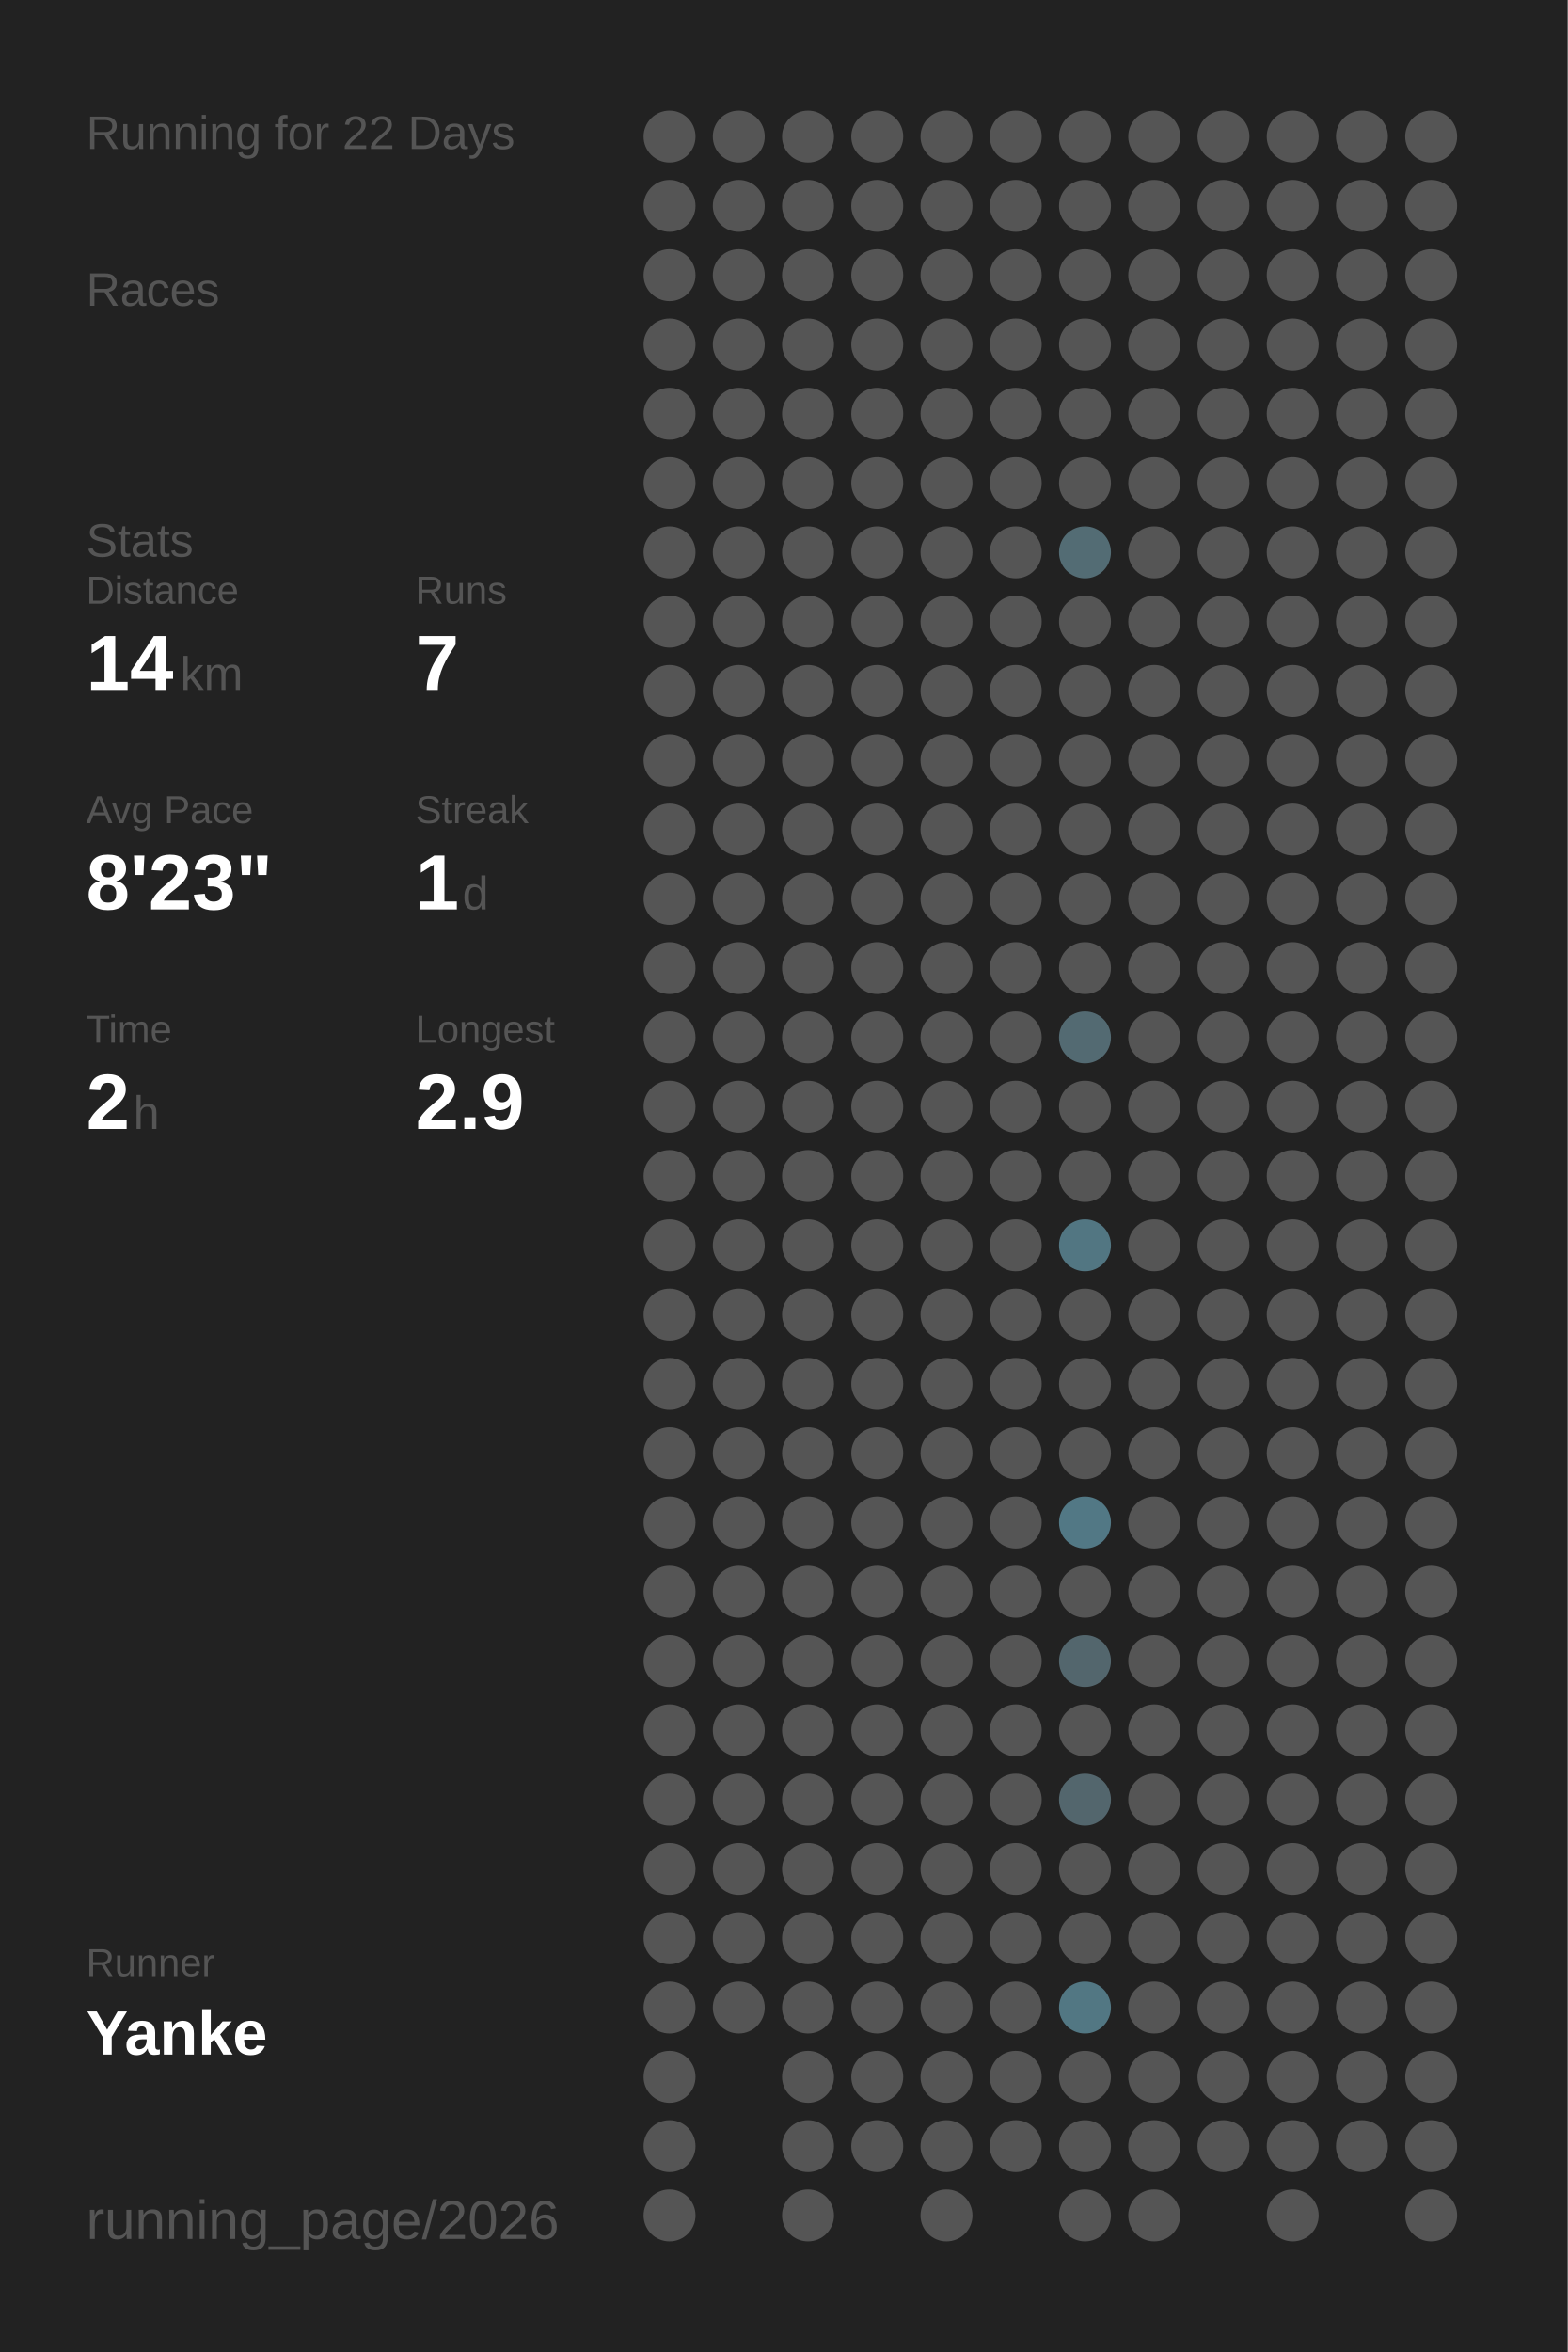
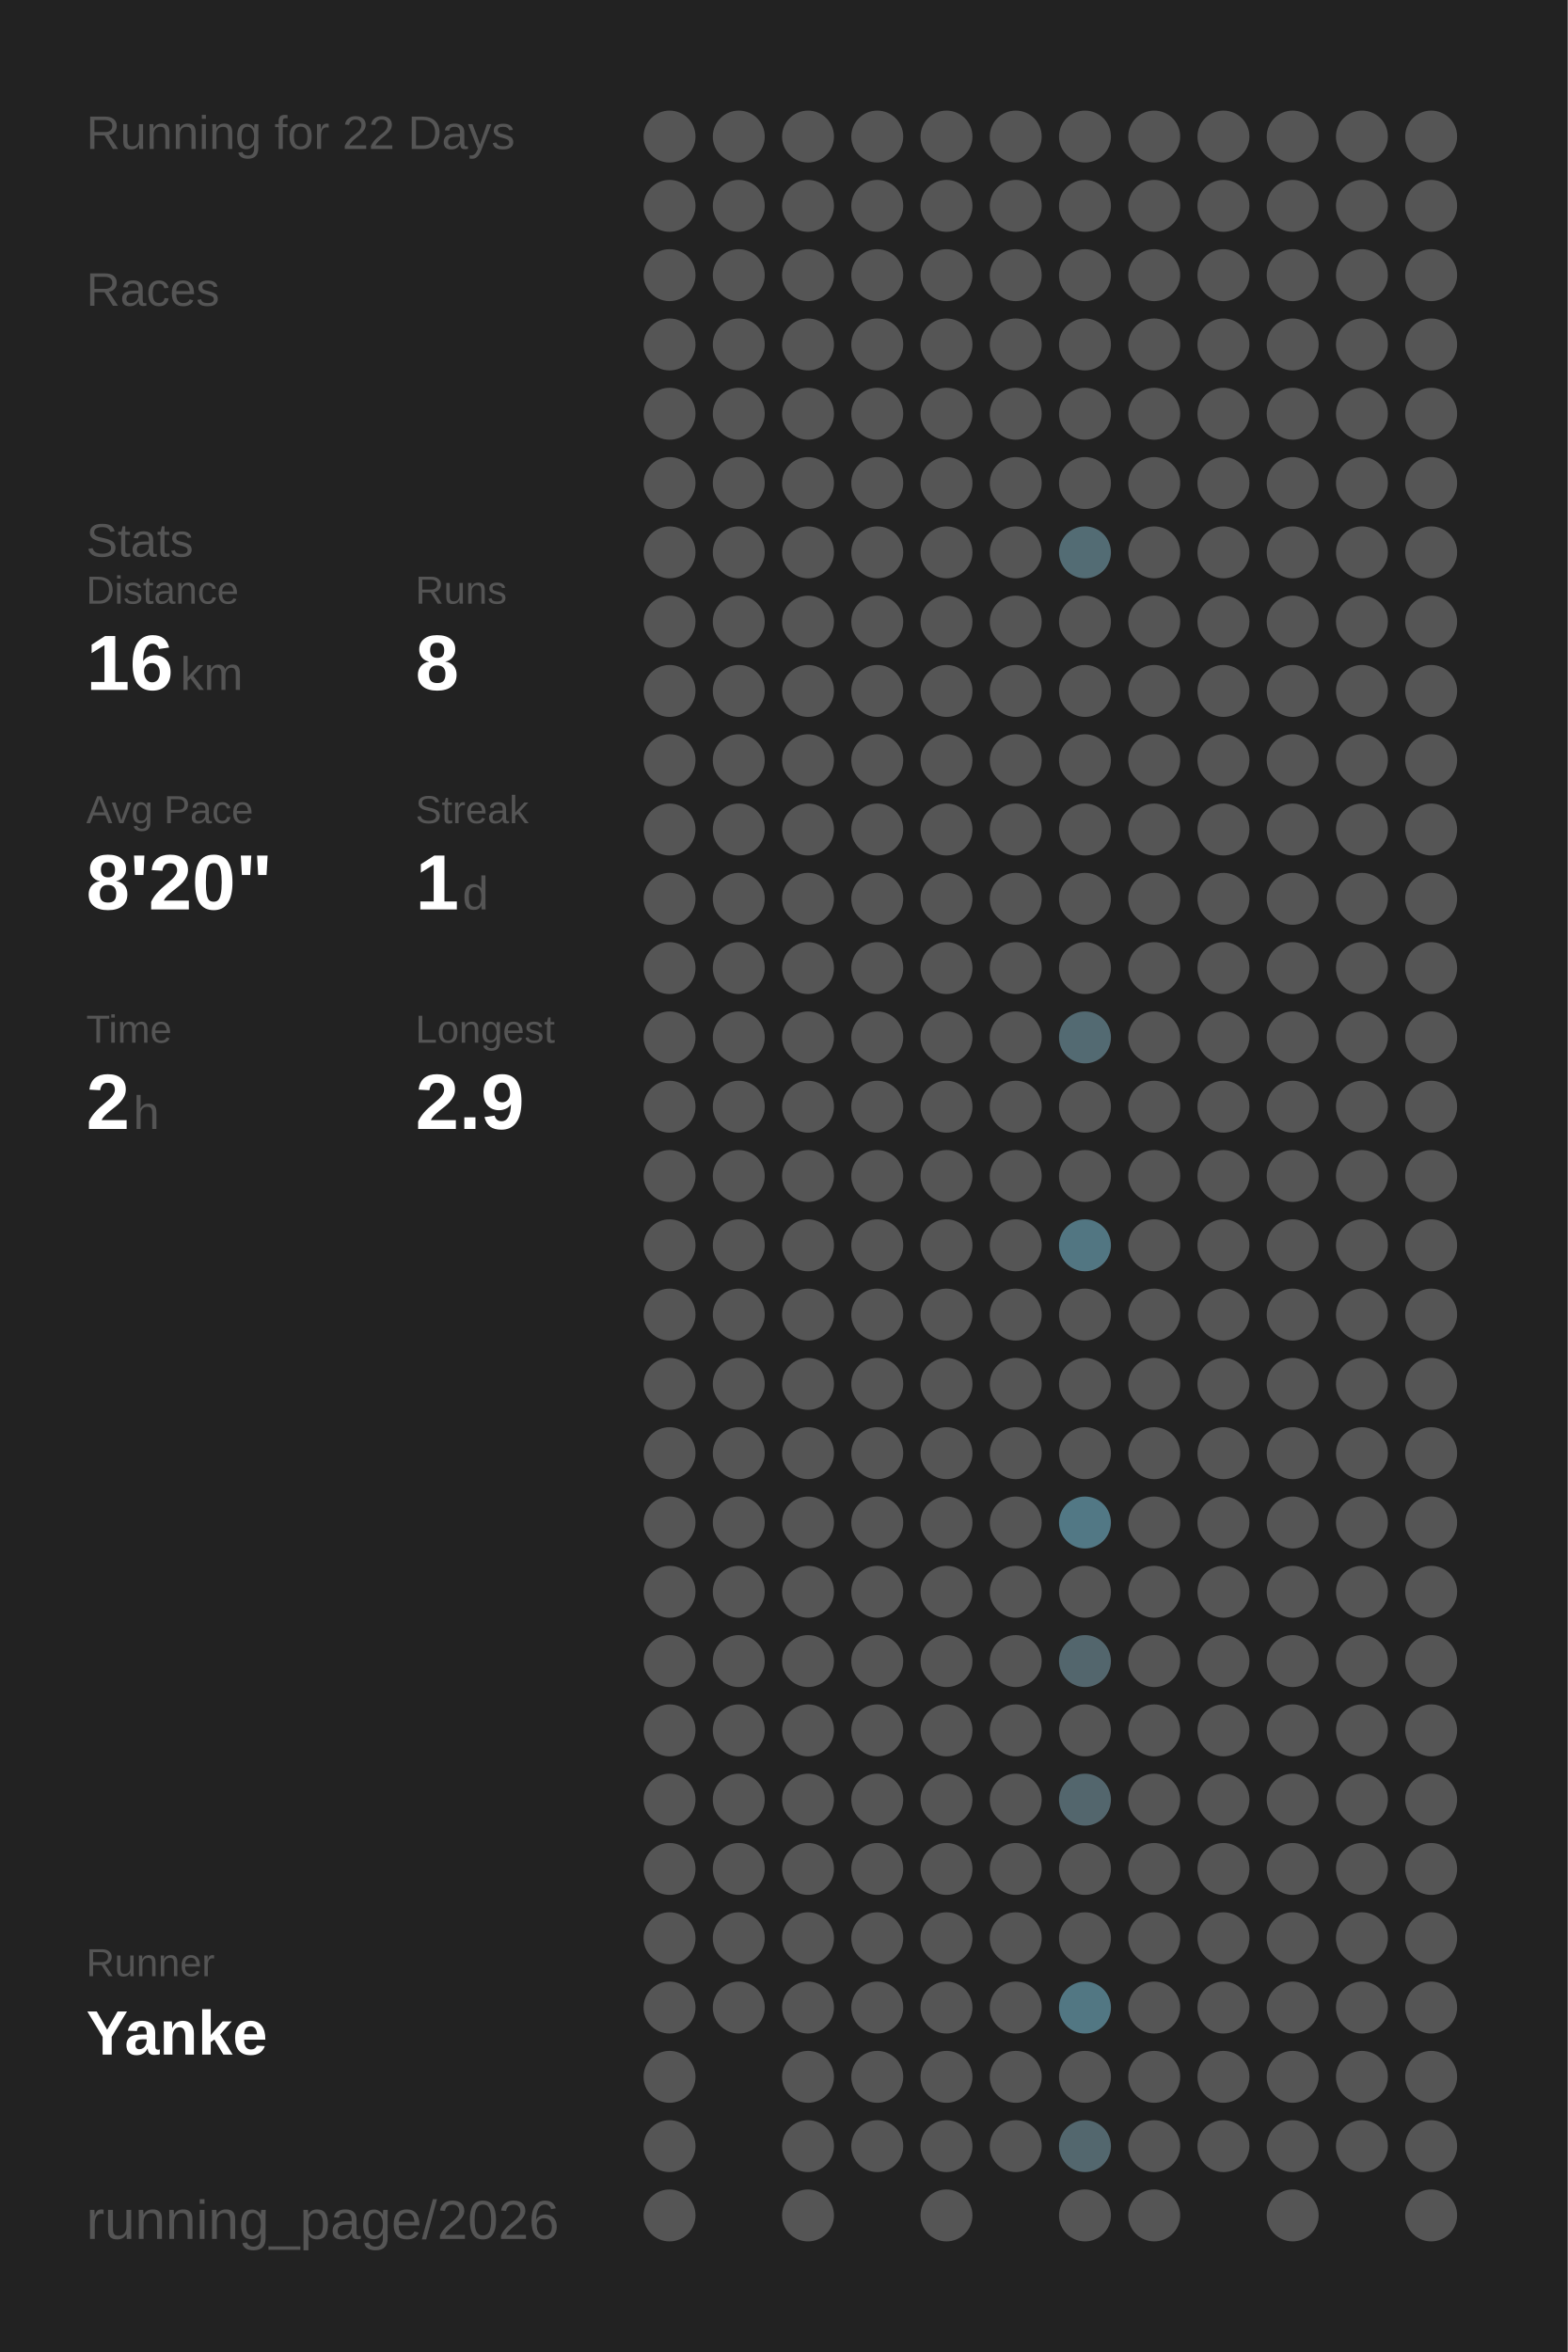
<svg xmlns="http://www.w3.org/2000/svg" baseProfile="full" height="300mm" version="1.1" viewBox="0,0,200,300" width="200mm">
  <defs />
  <rect fill="#222222" height="300" width="200" x="0" y="0" />
  <text fill="#555555" style="font-size:6px; font-family:Arial;" x="11" y="19">Running for 22 Days</text>
  <text fill="#555555" style="font-size:6px; font-family:Arial;" x="11" y="39">Races</text>
  <text fill="#555555" style="font-size:6px; font-family:Arial;" x="11" y="71">Stats</text>
  <text fill="#555555" style="font-size:5px; font-family:Arial;" x="11" y="77">Distance</text>
-   <text fill="#FFFFFF" style="font-size:10px; font-family:Arial; font-weight:bold;" x="11" y="88">14</text>
+   <text fill="#FFFFFF" style="font-size:10px; font-family:Arial; font-weight:bold;" x="11" y="88">16</text>
  <text fill="#555555" style="font-size:6px; font-family:Arial;" x="23" y="88">km</text>
  <text fill="#555555" style="font-size:5px; font-family:Arial;" x="53" y="77">Runs</text>
-   <text fill="#FFFFFF" style="font-size:10px; font-family:Arial; font-weight:bold;" x="53" y="88">7</text>
+   <text fill="#FFFFFF" style="font-size:10px; font-family:Arial; font-weight:bold;" x="53" y="88">8</text>
  <text fill="#555555" style="font-size:5px; font-family:Arial;" x="11" y="105">Avg Pace</text>
-   <text fill="#FFFFFF" style="font-size:10px; font-family:Arial; font-weight:bold;" x="11" y="116">8'23"</text>
+   <text fill="#FFFFFF" style="font-size:10px; font-family:Arial; font-weight:bold;" x="11" y="116">8'20"</text>
  <text fill="#555555" style="font-size:5px; font-family:Arial;" x="53" y="105">Streak</text>
  <text fill="#FFFFFF" style="font-size:10px; font-family:Arial; font-weight:bold;" x="53" y="116">1</text>
  <text fill="#555555" style="font-size:6px; font-family:Arial;" x="59" y="116">d</text>
  <text fill="#555555" style="font-size:5px; font-family:Arial;" x="11" y="133">Time</text>
  <text fill="#FFFFFF" style="font-size:10px; font-family:Arial; font-weight:bold;" x="11" y="144">2</text>
  <text fill="#555555" style="font-size:6px; font-family:Arial;" x="17" y="144">h</text>
  <text fill="#555555" style="font-size:5px; font-family:Arial;" x="53" y="133">Longest</text>
  <text fill="#FFFFFF" style="font-size:10px; font-family:Arial; font-weight:bold;" x="53" y="144">2.9</text>
  <text fill="#555555" style="font-size:5px; font-family:Arial;" x="11" y="252.065">Runner</text>
  <text fill="#FFFFFF" style="font-size:8px; font-family:Arial; font-weight:bold;" x="11" y="262.065">Yanke</text>
  <text fill="#555555" style="font-size:7px; font-family:Arial;" x="11" y="285.581">running_page/2026</text>
  <circle cx="85.417" cy="17.419" fill="#555555" r="3.312" />
  <circle cx="85.417" cy="26.258" fill="#555555" r="3.312" />
  <circle cx="85.417" cy="35.097" fill="#555555" r="3.312" />
  <circle cx="85.417" cy="43.935" fill="#555555" r="3.312" />
  <circle cx="85.417" cy="52.774" fill="#555555" r="3.312" />
  <circle cx="85.417" cy="61.613" fill="#555555" r="3.312" />
  <circle cx="85.417" cy="70.452" fill="#555555" r="3.312" />
  <circle cx="85.417" cy="79.29" fill="#555555" r="3.312" />
  <circle cx="85.417" cy="88.129" fill="#555555" r="3.312" />
  <circle cx="85.417" cy="96.968" fill="#555555" r="3.312" />
  <circle cx="85.417" cy="105.806" fill="#555555" r="3.312" />
  <circle cx="85.417" cy="114.645" fill="#555555" r="3.312" />
  <circle cx="85.417" cy="123.484" fill="#555555" r="3.312" />
  <circle cx="85.417" cy="132.323" fill="#555555" r="3.312" />
  <circle cx="85.417" cy="141.161" fill="#555555" r="3.312" />
  <circle cx="85.417" cy="150" fill="#555555" r="3.312" />
  <circle cx="85.417" cy="158.839" fill="#555555" r="3.312" />
  <circle cx="85.417" cy="167.677" fill="#555555" r="3.312" />
  <circle cx="85.417" cy="176.516" fill="#555555" r="3.312" />
  <circle cx="85.417" cy="185.355" fill="#555555" r="3.312" />
  <circle cx="85.417" cy="194.194" fill="#555555" r="3.312" />
  <circle cx="85.417" cy="203.032" fill="#555555" r="3.312" />
  <circle cx="85.417" cy="211.871" fill="#555555" r="3.312" />
  <circle cx="85.417" cy="220.71" fill="#555555" r="3.312" />
  <circle cx="85.417" cy="229.548" fill="#555555" r="3.312" />
  <circle cx="85.417" cy="238.387" fill="#555555" r="3.312" />
  <circle cx="85.417" cy="247.226" fill="#555555" r="3.312" />
  <circle cx="85.417" cy="256.065" fill="#555555" r="3.312" />
  <circle cx="85.417" cy="264.903" fill="#555555" r="3.312" />
  <circle cx="85.417" cy="273.742" fill="#555555" r="3.312" />
  <circle cx="85.417" cy="282.581" fill="#555555" r="3.312" />
  <circle cx="94.25" cy="17.419" fill="#555555" r="3.312" />
  <circle cx="94.25" cy="26.258" fill="#555555" r="3.312" />
  <circle cx="94.25" cy="35.097" fill="#555555" r="3.312" />
  <circle cx="94.25" cy="43.935" fill="#555555" r="3.312" />
  <circle cx="94.25" cy="52.774" fill="#555555" r="3.312" />
  <circle cx="94.25" cy="61.613" fill="#555555" r="3.312" />
  <circle cx="94.25" cy="70.452" fill="#555555" r="3.312" />
  <circle cx="94.25" cy="79.29" fill="#555555" r="3.312" />
  <circle cx="94.25" cy="88.129" fill="#555555" r="3.312" />
  <circle cx="94.25" cy="96.968" fill="#555555" r="3.312" />
  <circle cx="94.25" cy="105.806" fill="#555555" r="3.312" />
  <circle cx="94.25" cy="114.645" fill="#555555" r="3.312" />
  <circle cx="94.25" cy="123.484" fill="#555555" r="3.312" />
  <circle cx="94.25" cy="132.323" fill="#555555" r="3.312" />
  <circle cx="94.25" cy="141.161" fill="#555555" r="3.312" />
  <circle cx="94.25" cy="150" fill="#555555" r="3.312" />
  <circle cx="94.25" cy="158.839" fill="#555555" r="3.312" />
  <circle cx="94.25" cy="167.677" fill="#555555" r="3.312" />
  <circle cx="94.25" cy="176.516" fill="#555555" r="3.312" />
  <circle cx="94.25" cy="185.355" fill="#555555" r="3.312" />
  <circle cx="94.25" cy="194.194" fill="#555555" r="3.312" />
  <circle cx="94.25" cy="203.032" fill="#555555" r="3.312" />
  <circle cx="94.25" cy="211.871" fill="#555555" r="3.312" />
  <circle cx="94.25" cy="220.71" fill="#555555" r="3.312" />
  <circle cx="94.25" cy="229.548" fill="#555555" r="3.312" />
  <circle cx="94.25" cy="238.387" fill="#555555" r="3.312" />
  <circle cx="94.25" cy="247.226" fill="#555555" r="3.312" />
  <circle cx="94.25" cy="256.065" fill="#555555" r="3.312" />
  <circle cx="103.083" cy="17.419" fill="#555555" r="3.312" />
  <circle cx="103.083" cy="26.258" fill="#555555" r="3.312" />
  <circle cx="103.083" cy="35.097" fill="#555555" r="3.312" />
  <circle cx="103.083" cy="43.935" fill="#555555" r="3.312" />
  <circle cx="103.083" cy="52.774" fill="#555555" r="3.312" />
  <circle cx="103.083" cy="61.613" fill="#555555" r="3.312" />
  <circle cx="103.083" cy="70.452" fill="#555555" r="3.312" />
  <circle cx="103.083" cy="79.29" fill="#555555" r="3.312" />
  <circle cx="103.083" cy="88.129" fill="#555555" r="3.312" />
  <circle cx="103.083" cy="96.968" fill="#555555" r="3.312" />
  <circle cx="103.083" cy="105.806" fill="#555555" r="3.312" />
  <circle cx="103.083" cy="114.645" fill="#555555" r="3.312" />
  <circle cx="103.083" cy="123.484" fill="#555555" r="3.312" />
  <circle cx="103.083" cy="132.323" fill="#555555" r="3.312" />
  <circle cx="103.083" cy="141.161" fill="#555555" r="3.312" />
  <circle cx="103.083" cy="150" fill="#555555" r="3.312" />
  <circle cx="103.083" cy="158.839" fill="#555555" r="3.312" />
  <circle cx="103.083" cy="167.677" fill="#555555" r="3.312" />
  <circle cx="103.083" cy="176.516" fill="#555555" r="3.312" />
  <circle cx="103.083" cy="185.355" fill="#555555" r="3.312" />
  <circle cx="103.083" cy="194.194" fill="#555555" r="3.312" />
  <circle cx="103.083" cy="203.032" fill="#555555" r="3.312" />
  <circle cx="103.083" cy="211.871" fill="#555555" r="3.312" />
  <circle cx="103.083" cy="220.71" fill="#555555" r="3.312" />
  <circle cx="103.083" cy="229.548" fill="#555555" r="3.312" />
  <circle cx="103.083" cy="238.387" fill="#555555" r="3.312" />
  <circle cx="103.083" cy="247.226" fill="#555555" r="3.312" />
  <circle cx="103.083" cy="256.065" fill="#555555" r="3.312" />
  <circle cx="103.083" cy="264.903" fill="#555555" r="3.312" />
  <circle cx="103.083" cy="273.742" fill="#555555" r="3.312" />
  <circle cx="103.083" cy="282.581" fill="#555555" r="3.312" />
  <circle cx="111.917" cy="17.419" fill="#555555" r="3.312" />
  <circle cx="111.917" cy="26.258" fill="#555555" r="3.312" />
  <circle cx="111.917" cy="35.097" fill="#555555" r="3.312" />
  <circle cx="111.917" cy="43.935" fill="#555555" r="3.312" />
  <circle cx="111.917" cy="52.774" fill="#555555" r="3.312" />
  <circle cx="111.917" cy="61.613" fill="#555555" r="3.312" />
  <circle cx="111.917" cy="70.452" fill="#555555" r="3.312" />
  <circle cx="111.917" cy="79.29" fill="#555555" r="3.312" />
  <circle cx="111.917" cy="88.129" fill="#555555" r="3.312" />
  <circle cx="111.917" cy="96.968" fill="#555555" r="3.312" />
  <circle cx="111.917" cy="105.806" fill="#555555" r="3.312" />
  <circle cx="111.917" cy="114.645" fill="#555555" r="3.312" />
  <circle cx="111.917" cy="123.484" fill="#555555" r="3.312" />
  <circle cx="111.917" cy="132.323" fill="#555555" r="3.312" />
  <circle cx="111.917" cy="141.161" fill="#555555" r="3.312" />
  <circle cx="111.917" cy="150" fill="#555555" r="3.312" />
  <circle cx="111.917" cy="158.839" fill="#555555" r="3.312" />
  <circle cx="111.917" cy="167.677" fill="#555555" r="3.312" />
  <circle cx="111.917" cy="176.516" fill="#555555" r="3.312" />
  <circle cx="111.917" cy="185.355" fill="#555555" r="3.312" />
  <circle cx="111.917" cy="194.194" fill="#555555" r="3.312" />
  <circle cx="111.917" cy="203.032" fill="#555555" r="3.312" />
  <circle cx="111.917" cy="211.871" fill="#555555" r="3.312" />
  <circle cx="111.917" cy="220.71" fill="#555555" r="3.312" />
  <circle cx="111.917" cy="229.548" fill="#555555" r="3.312" />
  <circle cx="111.917" cy="238.387" fill="#555555" r="3.312" />
  <circle cx="111.917" cy="247.226" fill="#555555" r="3.312" />
  <circle cx="111.917" cy="256.065" fill="#555555" r="3.312" />
  <circle cx="111.917" cy="264.903" fill="#555555" r="3.312" />
  <circle cx="111.917" cy="273.742" fill="#555555" r="3.312" />
  <circle cx="120.75" cy="17.419" fill="#555555" r="3.312" />
  <circle cx="120.75" cy="26.258" fill="#555555" r="3.312" />
  <circle cx="120.75" cy="35.097" fill="#555555" r="3.312" />
  <circle cx="120.75" cy="43.935" fill="#555555" r="3.312" />
  <circle cx="120.75" cy="52.774" fill="#555555" r="3.312" />
  <circle cx="120.75" cy="61.613" fill="#555555" r="3.312" />
  <circle cx="120.75" cy="70.452" fill="#555555" r="3.312" />
  <circle cx="120.75" cy="79.29" fill="#555555" r="3.312" />
  <circle cx="120.75" cy="88.129" fill="#555555" r="3.312" />
  <circle cx="120.75" cy="96.968" fill="#555555" r="3.312" />
  <circle cx="120.75" cy="105.806" fill="#555555" r="3.312" />
  <circle cx="120.75" cy="114.645" fill="#555555" r="3.312" />
  <circle cx="120.75" cy="123.484" fill="#555555" r="3.312" />
  <circle cx="120.75" cy="132.323" fill="#555555" r="3.312" />
  <circle cx="120.75" cy="141.161" fill="#555555" r="3.312" />
  <circle cx="120.75" cy="150" fill="#555555" r="3.312" />
  <circle cx="120.75" cy="158.839" fill="#555555" r="3.312" />
  <circle cx="120.75" cy="167.677" fill="#555555" r="3.312" />
  <circle cx="120.75" cy="176.516" fill="#555555" r="3.312" />
  <circle cx="120.75" cy="185.355" fill="#555555" r="3.312" />
  <circle cx="120.75" cy="194.194" fill="#555555" r="3.312" />
  <circle cx="120.75" cy="203.032" fill="#555555" r="3.312" />
  <circle cx="120.75" cy="211.871" fill="#555555" r="3.312" />
  <circle cx="120.75" cy="220.71" fill="#555555" r="3.312" />
  <circle cx="120.75" cy="229.548" fill="#555555" r="3.312" />
  <circle cx="120.75" cy="238.387" fill="#555555" r="3.312" />
  <circle cx="120.75" cy="247.226" fill="#555555" r="3.312" />
  <circle cx="120.75" cy="256.065" fill="#555555" r="3.312" />
  <circle cx="120.75" cy="264.903" fill="#555555" r="3.312" />
  <circle cx="120.75" cy="273.742" fill="#555555" r="3.312" />
  <circle cx="120.75" cy="282.581" fill="#555555" r="3.312" />
  <circle cx="129.583" cy="17.419" fill="#555555" r="3.312" />
  <circle cx="129.583" cy="26.258" fill="#555555" r="3.312" />
  <circle cx="129.583" cy="35.097" fill="#555555" r="3.312" />
  <circle cx="129.583" cy="43.935" fill="#555555" r="3.312" />
  <circle cx="129.583" cy="52.774" fill="#555555" r="3.312" />
  <circle cx="129.583" cy="61.613" fill="#555555" r="3.312" />
  <circle cx="129.583" cy="70.452" fill="#555555" r="3.312" />
  <circle cx="129.583" cy="79.29" fill="#555555" r="3.312" />
  <circle cx="129.583" cy="88.129" fill="#555555" r="3.312" />
  <circle cx="129.583" cy="96.968" fill="#555555" r="3.312" />
  <circle cx="129.583" cy="105.806" fill="#555555" r="3.312" />
  <circle cx="129.583" cy="114.645" fill="#555555" r="3.312" />
  <circle cx="129.583" cy="123.484" fill="#555555" r="3.312" />
  <circle cx="129.583" cy="132.323" fill="#555555" r="3.312" />
  <circle cx="129.583" cy="141.161" fill="#555555" r="3.312" />
  <circle cx="129.583" cy="150" fill="#555555" r="3.312" />
  <circle cx="129.583" cy="158.839" fill="#555555" r="3.312" />
  <circle cx="129.583" cy="167.677" fill="#555555" r="3.312" />
  <circle cx="129.583" cy="176.516" fill="#555555" r="3.312" />
  <circle cx="129.583" cy="185.355" fill="#555555" r="3.312" />
  <circle cx="129.583" cy="194.194" fill="#555555" r="3.312" />
  <circle cx="129.583" cy="203.032" fill="#555555" r="3.312" />
  <circle cx="129.583" cy="211.871" fill="#555555" r="3.312" />
  <circle cx="129.583" cy="220.71" fill="#555555" r="3.312" />
  <circle cx="129.583" cy="229.548" fill="#555555" r="3.312" />
  <circle cx="129.583" cy="238.387" fill="#555555" r="3.312" />
  <circle cx="129.583" cy="247.226" fill="#555555" r="3.312" />
  <circle cx="129.583" cy="256.065" fill="#555555" r="3.312" />
  <circle cx="129.583" cy="264.903" fill="#555555" r="3.312" />
  <circle cx="129.583" cy="273.742" fill="#555555" r="3.312" />
  <circle cx="138.417" cy="17.419" fill="#555555" r="3.312" />
  <circle cx="138.417" cy="26.258" fill="#555555" r="3.312" />
  <circle cx="138.417" cy="35.097" fill="#555555" r="3.312" />
  <circle cx="138.417" cy="43.935" fill="#555555" r="3.312" />
  <circle cx="138.417" cy="52.774" fill="#555555" r="3.312" />
  <circle cx="138.417" cy="61.613" fill="#555555" r="3.312" />
  <circle cx="138.417" cy="70.452" fill="#536c74" r="3.312" />
  <circle cx="138.417" cy="79.29" fill="#555555" r="3.312" />
  <circle cx="138.417" cy="88.129" fill="#555555" r="3.312" />
  <circle cx="138.417" cy="96.968" fill="#555555" r="3.312" />
  <circle cx="138.417" cy="105.806" fill="#555555" r="3.312" />
  <circle cx="138.417" cy="114.645" fill="#555555" r="3.312" />
  <circle cx="138.417" cy="123.484" fill="#555555" r="3.312" />
  <circle cx="138.417" cy="132.323" fill="#536a72" r="3.312" />
  <circle cx="138.417" cy="141.161" fill="#555555" r="3.312" />
  <circle cx="138.417" cy="150" fill="#555555" r="3.312" />
  <circle cx="138.417" cy="158.839" fill="#527682" r="3.312" />
  <circle cx="138.417" cy="167.677" fill="#555555" r="3.312" />
  <circle cx="138.417" cy="176.516" fill="#555555" r="3.312" />
  <circle cx="138.417" cy="185.355" fill="#555555" r="3.312" />
  <circle cx="138.417" cy="194.194" fill="#527885" r="3.312" />
  <circle cx="138.417" cy="203.032" fill="#555555" r="3.312" />
  <circle cx="138.417" cy="211.871" fill="#53666d" r="3.312" />
  <circle cx="138.417" cy="220.71" fill="#555555" r="3.312" />
  <circle cx="138.417" cy="229.548" fill="#53666d" r="3.312" />
  <circle cx="138.417" cy="238.387" fill="#555555" r="3.312" />
  <circle cx="138.417" cy="247.226" fill="#555555" r="3.312" />
  <circle cx="138.417" cy="256.065" fill="#527783" r="3.312" />
  <circle cx="138.417" cy="264.903" fill="#555555" r="3.312" />
-   <circle cx="138.417" cy="273.742" fill="#555555" r="3.312" />
+   <circle cx="138.417" cy="273.742" fill="#53676e" r="3.312" />
  <circle cx="138.417" cy="282.581" fill="#555555" r="3.312" />
  <circle cx="147.25" cy="17.419" fill="#555555" r="3.312" />
  <circle cx="147.25" cy="26.258" fill="#555555" r="3.312" />
  <circle cx="147.25" cy="35.097" fill="#555555" r="3.312" />
  <circle cx="147.25" cy="43.935" fill="#555555" r="3.312" />
  <circle cx="147.25" cy="52.774" fill="#555555" r="3.312" />
  <circle cx="147.25" cy="61.613" fill="#555555" r="3.312" />
  <circle cx="147.25" cy="70.452" fill="#555555" r="3.312" />
  <circle cx="147.25" cy="79.29" fill="#555555" r="3.312" />
  <circle cx="147.25" cy="88.129" fill="#555555" r="3.312" />
  <circle cx="147.25" cy="96.968" fill="#555555" r="3.312" />
  <circle cx="147.25" cy="105.806" fill="#555555" r="3.312" />
  <circle cx="147.25" cy="114.645" fill="#555555" r="3.312" />
  <circle cx="147.25" cy="123.484" fill="#555555" r="3.312" />
  <circle cx="147.25" cy="132.323" fill="#555555" r="3.312" />
  <circle cx="147.25" cy="141.161" fill="#555555" r="3.312" />
  <circle cx="147.25" cy="150" fill="#555555" r="3.312" />
  <circle cx="147.25" cy="158.839" fill="#555555" r="3.312" />
  <circle cx="147.25" cy="167.677" fill="#555555" r="3.312" />
  <circle cx="147.25" cy="176.516" fill="#555555" r="3.312" />
  <circle cx="147.25" cy="185.355" fill="#555555" r="3.312" />
  <circle cx="147.25" cy="194.194" fill="#555555" r="3.312" />
  <circle cx="147.25" cy="203.032" fill="#555555" r="3.312" />
  <circle cx="147.25" cy="211.871" fill="#555555" r="3.312" />
  <circle cx="147.25" cy="220.71" fill="#555555" r="3.312" />
  <circle cx="147.25" cy="229.548" fill="#555555" r="3.312" />
  <circle cx="147.25" cy="238.387" fill="#555555" r="3.312" />
  <circle cx="147.25" cy="247.226" fill="#555555" r="3.312" />
  <circle cx="147.25" cy="256.065" fill="#555555" r="3.312" />
  <circle cx="147.25" cy="264.903" fill="#555555" r="3.312" />
  <circle cx="147.25" cy="273.742" fill="#555555" r="3.312" />
  <circle cx="147.25" cy="282.581" fill="#555555" r="3.312" />
  <circle cx="156.083" cy="17.419" fill="#555555" r="3.312" />
  <circle cx="156.083" cy="26.258" fill="#555555" r="3.312" />
  <circle cx="156.083" cy="35.097" fill="#555555" r="3.312" />
  <circle cx="156.083" cy="43.935" fill="#555555" r="3.312" />
  <circle cx="156.083" cy="52.774" fill="#555555" r="3.312" />
  <circle cx="156.083" cy="61.613" fill="#555555" r="3.312" />
  <circle cx="156.083" cy="70.452" fill="#555555" r="3.312" />
  <circle cx="156.083" cy="79.29" fill="#555555" r="3.312" />
  <circle cx="156.083" cy="88.129" fill="#555555" r="3.312" />
  <circle cx="156.083" cy="96.968" fill="#555555" r="3.312" />
  <circle cx="156.083" cy="105.806" fill="#555555" r="3.312" />
  <circle cx="156.083" cy="114.645" fill="#555555" r="3.312" />
  <circle cx="156.083" cy="123.484" fill="#555555" r="3.312" />
  <circle cx="156.083" cy="132.323" fill="#555555" r="3.312" />
  <circle cx="156.083" cy="141.161" fill="#555555" r="3.312" />
  <circle cx="156.083" cy="150" fill="#555555" r="3.312" />
  <circle cx="156.083" cy="158.839" fill="#555555" r="3.312" />
  <circle cx="156.083" cy="167.677" fill="#555555" r="3.312" />
  <circle cx="156.083" cy="176.516" fill="#555555" r="3.312" />
  <circle cx="156.083" cy="185.355" fill="#555555" r="3.312" />
  <circle cx="156.083" cy="194.194" fill="#555555" r="3.312" />
  <circle cx="156.083" cy="203.032" fill="#555555" r="3.312" />
  <circle cx="156.083" cy="211.871" fill="#555555" r="3.312" />
  <circle cx="156.083" cy="220.71" fill="#555555" r="3.312" />
  <circle cx="156.083" cy="229.548" fill="#555555" r="3.312" />
  <circle cx="156.083" cy="238.387" fill="#555555" r="3.312" />
  <circle cx="156.083" cy="247.226" fill="#555555" r="3.312" />
  <circle cx="156.083" cy="256.065" fill="#555555" r="3.312" />
  <circle cx="156.083" cy="264.903" fill="#555555" r="3.312" />
  <circle cx="156.083" cy="273.742" fill="#555555" r="3.312" />
  <circle cx="164.917" cy="17.419" fill="#555555" r="3.312" />
  <circle cx="164.917" cy="26.258" fill="#555555" r="3.312" />
  <circle cx="164.917" cy="35.097" fill="#555555" r="3.312" />
  <circle cx="164.917" cy="43.935" fill="#555555" r="3.312" />
  <circle cx="164.917" cy="52.774" fill="#555555" r="3.312" />
  <circle cx="164.917" cy="61.613" fill="#555555" r="3.312" />
  <circle cx="164.917" cy="70.452" fill="#555555" r="3.312" />
  <circle cx="164.917" cy="79.29" fill="#555555" r="3.312" />
  <circle cx="164.917" cy="88.129" fill="#555555" r="3.312" />
  <circle cx="164.917" cy="96.968" fill="#555555" r="3.312" />
  <circle cx="164.917" cy="105.806" fill="#555555" r="3.312" />
  <circle cx="164.917" cy="114.645" fill="#555555" r="3.312" />
  <circle cx="164.917" cy="123.484" fill="#555555" r="3.312" />
  <circle cx="164.917" cy="132.323" fill="#555555" r="3.312" />
  <circle cx="164.917" cy="141.161" fill="#555555" r="3.312" />
  <circle cx="164.917" cy="150" fill="#555555" r="3.312" />
  <circle cx="164.917" cy="158.839" fill="#555555" r="3.312" />
  <circle cx="164.917" cy="167.677" fill="#555555" r="3.312" />
  <circle cx="164.917" cy="176.516" fill="#555555" r="3.312" />
  <circle cx="164.917" cy="185.355" fill="#555555" r="3.312" />
  <circle cx="164.917" cy="194.194" fill="#555555" r="3.312" />
  <circle cx="164.917" cy="203.032" fill="#555555" r="3.312" />
  <circle cx="164.917" cy="211.871" fill="#555555" r="3.312" />
  <circle cx="164.917" cy="220.71" fill="#555555" r="3.312" />
  <circle cx="164.917" cy="229.548" fill="#555555" r="3.312" />
  <circle cx="164.917" cy="238.387" fill="#555555" r="3.312" />
  <circle cx="164.917" cy="247.226" fill="#555555" r="3.312" />
  <circle cx="164.917" cy="256.065" fill="#555555" r="3.312" />
  <circle cx="164.917" cy="264.903" fill="#555555" r="3.312" />
  <circle cx="164.917" cy="273.742" fill="#555555" r="3.312" />
  <circle cx="164.917" cy="282.581" fill="#555555" r="3.312" />
  <circle cx="173.75" cy="17.419" fill="#555555" r="3.312" />
  <circle cx="173.75" cy="26.258" fill="#555555" r="3.312" />
  <circle cx="173.75" cy="35.097" fill="#555555" r="3.312" />
  <circle cx="173.75" cy="43.935" fill="#555555" r="3.312" />
  <circle cx="173.75" cy="52.774" fill="#555555" r="3.312" />
  <circle cx="173.75" cy="61.613" fill="#555555" r="3.312" />
  <circle cx="173.75" cy="70.452" fill="#555555" r="3.312" />
  <circle cx="173.75" cy="79.29" fill="#555555" r="3.312" />
  <circle cx="173.75" cy="88.129" fill="#555555" r="3.312" />
  <circle cx="173.75" cy="96.968" fill="#555555" r="3.312" />
  <circle cx="173.75" cy="105.806" fill="#555555" r="3.312" />
  <circle cx="173.75" cy="114.645" fill="#555555" r="3.312" />
  <circle cx="173.75" cy="123.484" fill="#555555" r="3.312" />
  <circle cx="173.75" cy="132.323" fill="#555555" r="3.312" />
  <circle cx="173.75" cy="141.161" fill="#555555" r="3.312" />
  <circle cx="173.75" cy="150" fill="#555555" r="3.312" />
  <circle cx="173.75" cy="158.839" fill="#555555" r="3.312" />
  <circle cx="173.75" cy="167.677" fill="#555555" r="3.312" />
  <circle cx="173.75" cy="176.516" fill="#555555" r="3.312" />
  <circle cx="173.75" cy="185.355" fill="#555555" r="3.312" />
  <circle cx="173.75" cy="194.194" fill="#555555" r="3.312" />
  <circle cx="173.75" cy="203.032" fill="#555555" r="3.312" />
  <circle cx="173.75" cy="211.871" fill="#555555" r="3.312" />
  <circle cx="173.75" cy="220.71" fill="#555555" r="3.312" />
  <circle cx="173.75" cy="229.548" fill="#555555" r="3.312" />
  <circle cx="173.75" cy="238.387" fill="#555555" r="3.312" />
  <circle cx="173.75" cy="247.226" fill="#555555" r="3.312" />
  <circle cx="173.75" cy="256.065" fill="#555555" r="3.312" />
  <circle cx="173.75" cy="264.903" fill="#555555" r="3.312" />
  <circle cx="173.75" cy="273.742" fill="#555555" r="3.312" />
  <circle cx="182.583" cy="17.419" fill="#555555" r="3.312" />
  <circle cx="182.583" cy="26.258" fill="#555555" r="3.312" />
  <circle cx="182.583" cy="35.097" fill="#555555" r="3.312" />
  <circle cx="182.583" cy="43.935" fill="#555555" r="3.312" />
  <circle cx="182.583" cy="52.774" fill="#555555" r="3.312" />
  <circle cx="182.583" cy="61.613" fill="#555555" r="3.312" />
  <circle cx="182.583" cy="70.452" fill="#555555" r="3.312" />
  <circle cx="182.583" cy="79.29" fill="#555555" r="3.312" />
  <circle cx="182.583" cy="88.129" fill="#555555" r="3.312" />
  <circle cx="182.583" cy="96.968" fill="#555555" r="3.312" />
  <circle cx="182.583" cy="105.806" fill="#555555" r="3.312" />
  <circle cx="182.583" cy="114.645" fill="#555555" r="3.312" />
  <circle cx="182.583" cy="123.484" fill="#555555" r="3.312" />
  <circle cx="182.583" cy="132.323" fill="#555555" r="3.312" />
  <circle cx="182.583" cy="141.161" fill="#555555" r="3.312" />
  <circle cx="182.583" cy="150" fill="#555555" r="3.312" />
  <circle cx="182.583" cy="158.839" fill="#555555" r="3.312" />
  <circle cx="182.583" cy="167.677" fill="#555555" r="3.312" />
  <circle cx="182.583" cy="176.516" fill="#555555" r="3.312" />
  <circle cx="182.583" cy="185.355" fill="#555555" r="3.312" />
  <circle cx="182.583" cy="194.194" fill="#555555" r="3.312" />
  <circle cx="182.583" cy="203.032" fill="#555555" r="3.312" />
  <circle cx="182.583" cy="211.871" fill="#555555" r="3.312" />
  <circle cx="182.583" cy="220.71" fill="#555555" r="3.312" />
  <circle cx="182.583" cy="229.548" fill="#555555" r="3.312" />
  <circle cx="182.583" cy="238.387" fill="#555555" r="3.312" />
  <circle cx="182.583" cy="247.226" fill="#555555" r="3.312" />
  <circle cx="182.583" cy="256.065" fill="#555555" r="3.312" />
  <circle cx="182.583" cy="264.903" fill="#555555" r="3.312" />
  <circle cx="182.583" cy="273.742" fill="#555555" r="3.312" />
  <circle cx="182.583" cy="282.581" fill="#555555" r="3.312" />
</svg>
